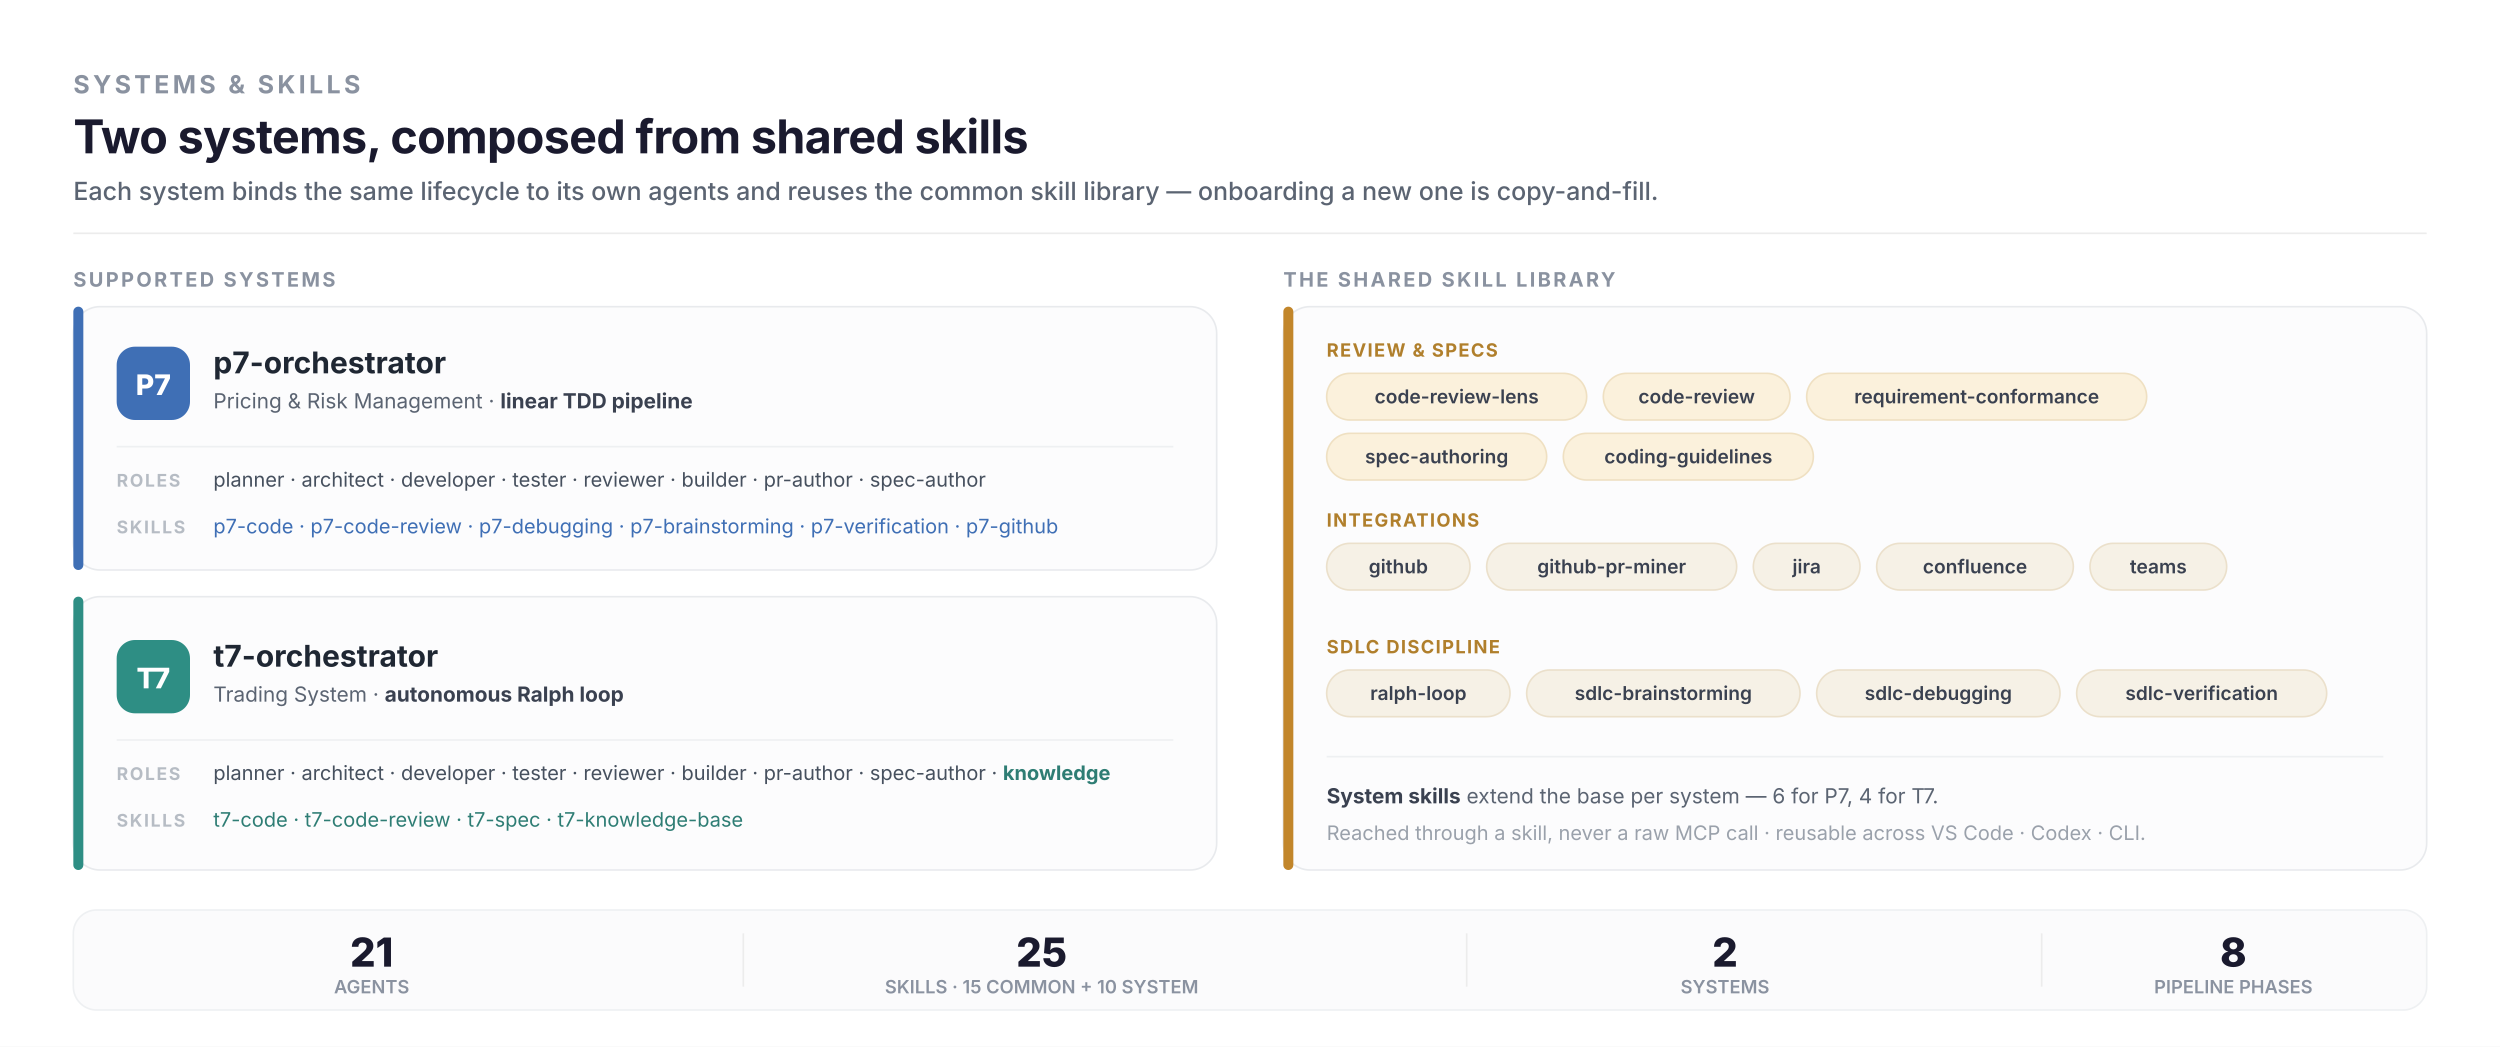
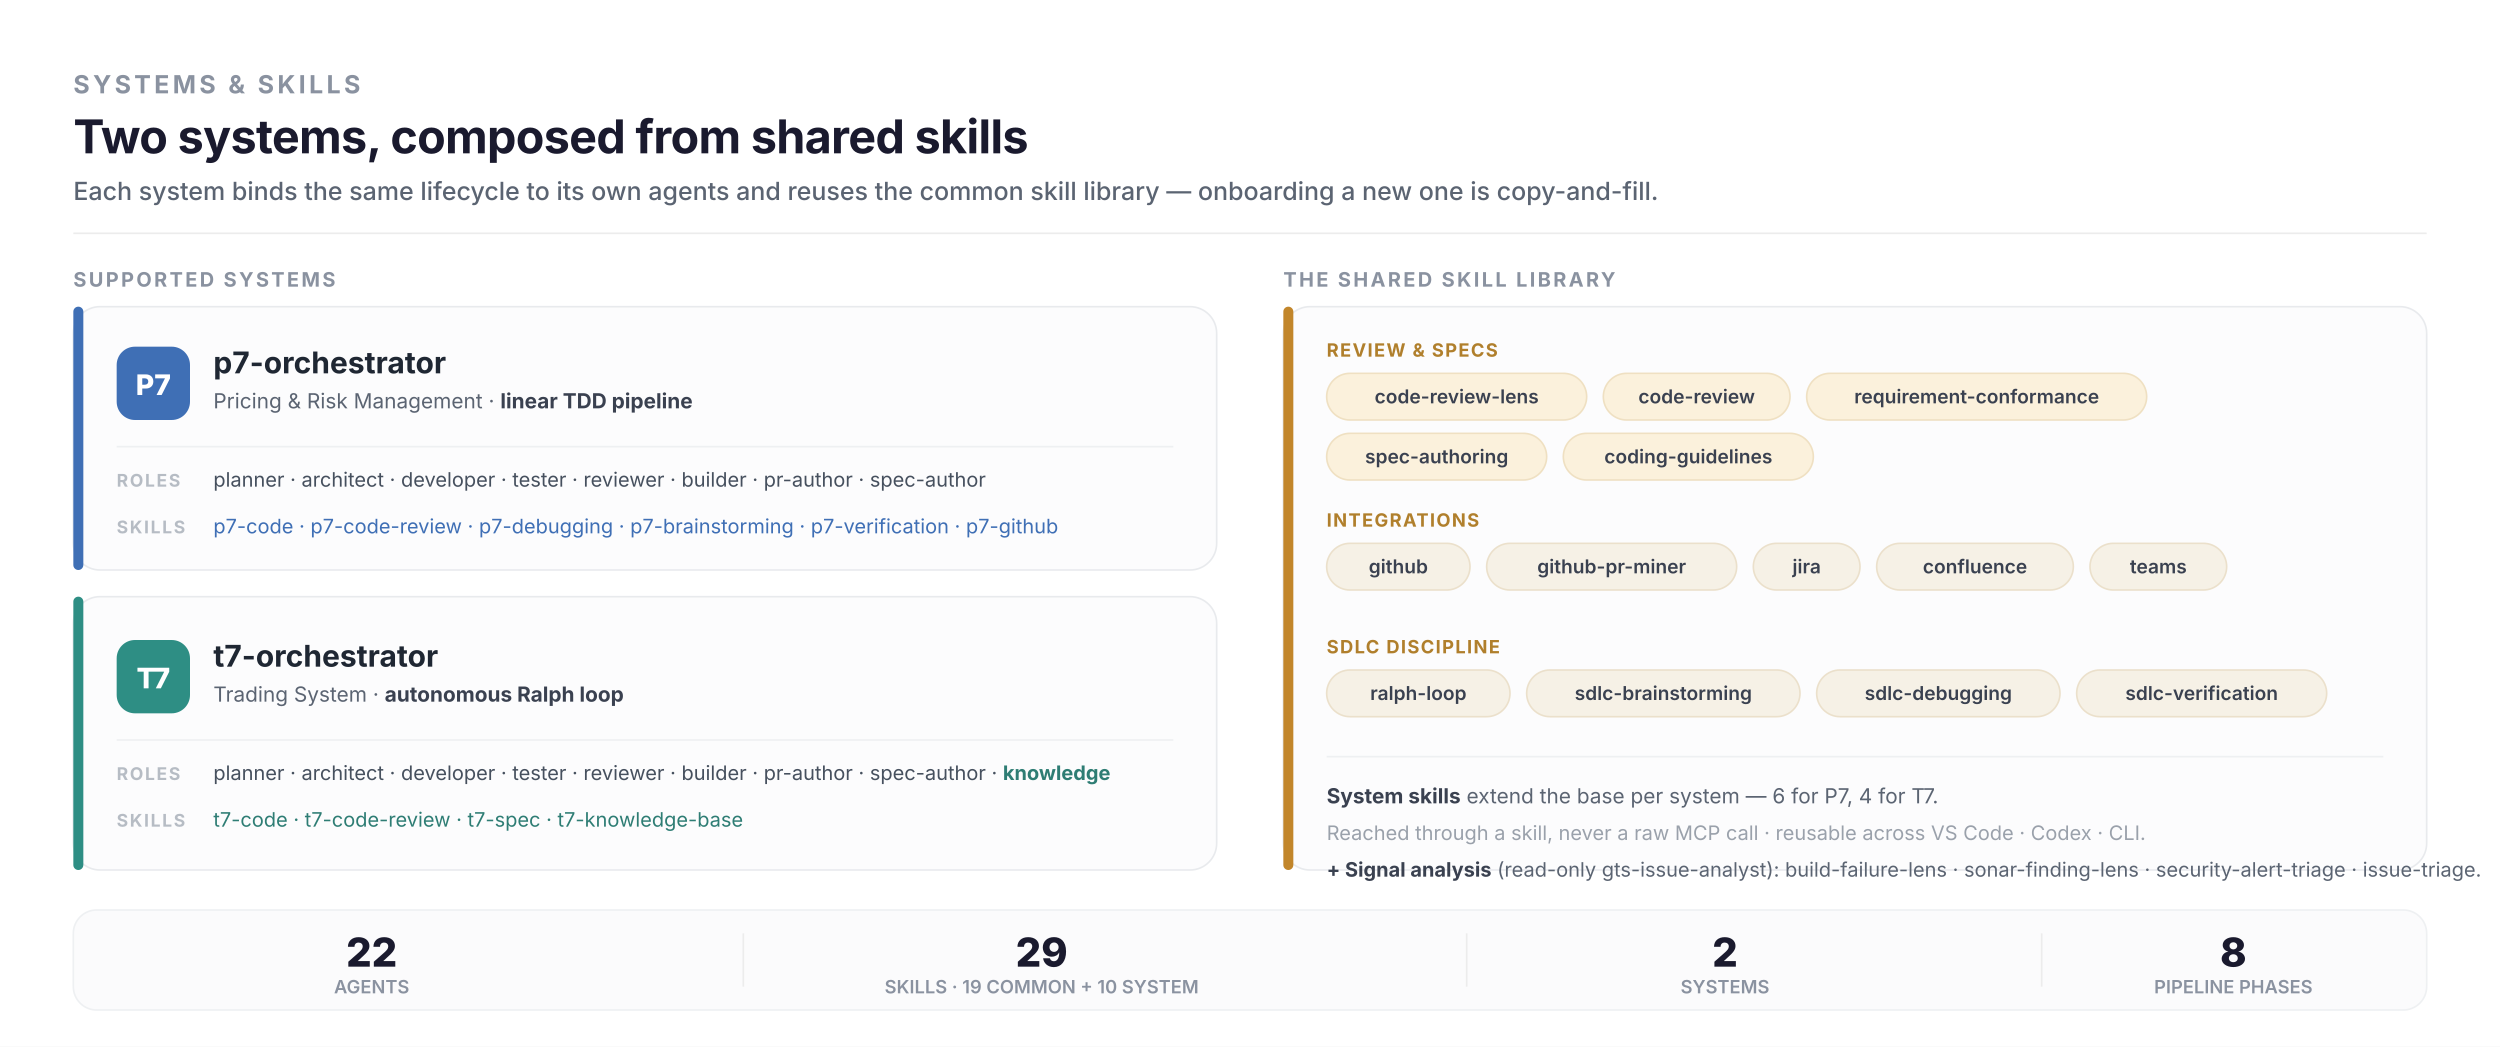
- <svg xmlns="http://www.w3.org/2000/svg" viewBox="0 0 1500 628" width="1500" height="628" role="img" aria-label="GTS AI SDLC systems and skills. Two systems today. P7, the Pricing and Risk Management platform, runs the p7-orchestrator over a linear TDD pipeline with eight roles — planner, architect, developer, tester, reviewer, builder, pr-author, spec-author — and six system skills: p7-code, p7-code-review, p7-debugging, p7-brainstorming, p7-verification, p7-github. T7, the Trading System, runs the t7-orchestrator as an autonomous Ralph loop with the same eight roles plus a read-only knowledge agent, and four system skills: t7-code, t7-code-review, t7-spec, t7-knowledge-base. The shared skill library groups review and specs (code-review-lens, code-review, requirement-conformance, spec-authoring, coding-guidelines), integrations (github, github-pr-miner, jira, confluence, teams) and SDLC discipline (ralph-loop, sdlc-brainstorming, sdlc-debugging, sdlc-verification). Totals: 21 agents, 25 skills (15 common plus 10 system), 2 systems, 8 pipeline phases.">
+ <svg xmlns="http://www.w3.org/2000/svg" viewBox="0 0 1500 628" width="1500" height="628" role="img" aria-label="GTS AI SDLC systems and skills. Two systems today. P7, the Pricing and Risk Management platform, runs the p7-orchestrator over a linear TDD pipeline with eight roles — planner, architect, developer, tester, reviewer, builder, pr-author, spec-author — and six system skills: p7-code, p7-code-review, p7-debugging, p7-brainstorming, p7-verification, p7-github. T7, the Trading System, runs the t7-orchestrator as an autonomous Ralph loop with the same eight roles plus a read-only knowledge agent, and four system skills: t7-code, t7-code-review, t7-spec, t7-knowledge-base. The shared skill library groups review and specs (code-review-lens, code-review, requirement-conformance, spec-authoring, coding-guidelines), integrations (github, github-pr-miner, jira, confluence, teams) and SDLC discipline (ralph-loop, sdlc-brainstorming, sdlc-debugging, sdlc-verification), plus four signal-analysis skills (build-failure-lens, sonar-finding-lens, security-alert-triage, issue-triage) used by the read-only gts-issue-analyst peer. Totals: 22 agents, 29 skills (19 common plus 10 system), 2 systems, 8 pipeline phases.">
  <rect x="0" y="0" width="1500" height="628" fill="#FFFFFF" />
  <g font-family="Inter, 'SF Pro Display', -apple-system, BlinkMacSystemFont, 'Segoe UI', Roboto, Helvetica, Arial, sans-serif">
    <text x="44" y="56" font-size="15" font-weight="700" fill="#8A92A0" letter-spacing="2">SYSTEMS &amp; SKILLS</text>
    <text x="44" y="92" font-size="28" font-weight="700" fill="#1A1A2E" letter-spacing="-0.4">Two systems, composed from shared skills</text>
    <text x="44" y="120" font-size="15" font-weight="500" fill="#5B6472">Each system binds the same lifecycle to its own agents and reuses the common skill library — onboarding a new one is copy-and-fill.</text>
    <line x1="44" y1="140" x2="1456" y2="140" stroke="#ECECEC" stroke-width="1" />
    <text x="44" y="172" font-size="12" font-weight="700" fill="#8A92A0" letter-spacing="1.4">SUPPORTED SYSTEMS</text>
    <text x="770" y="172" font-size="12" font-weight="700" fill="#8A92A0" letter-spacing="1.4">THE SHARED SKILL LIBRARY</text>
    <g>
      <rect x="44" y="184" width="686" height="158" rx="16" fill="#FCFCFD" stroke="#E8EAED" />
      <rect x="44" y="184" width="6" height="158" rx="3" fill="#3F6FB5" />
      <rect x="70" y="208" width="44" height="44" rx="11" fill="#3F6FB5" />
      <text x="92" y="237" text-anchor="middle" font-size="17" font-weight="800" fill="#FFFFFF">P7</text>
      <text x="128" y="224" font-size="18" font-weight="700" fill="#1F2733">p7-orchestrator</text>
      <text x="128" y="245" font-size="12.5" fill="#5B6472">Pricing &amp; Risk Management · <tspan font-weight="700" fill="#3A4150">linear TDD pipeline</tspan>
      </text>
      <line x1="70" y1="268" x2="704" y2="268" stroke="#EEF0F2" />
      <text x="70" y="292" font-size="10.5" font-weight="700" fill="#B6BCC4" letter-spacing="1">ROLES</text>
      <text x="128" y="292" font-size="12" fill="#46505E">planner · architect · developer · tester · reviewer · builder · pr-author · spec-author</text>
      <text x="70" y="320" font-size="10.5" font-weight="700" fill="#B6BCC4" letter-spacing="1">SKILLS</text>
      <text x="128" y="320" font-size="12" fill="#3F6FB5">p7-code · p7-code-review · p7-debugging · p7-brainstorming · p7-verification · p7-github</text>
    </g>
    <g>
      <rect x="44" y="358" width="686" height="164" rx="16" fill="#FCFCFD" stroke="#E8EAED" />
      <rect x="44" y="358" width="6" height="164" rx="3" fill="#2E8E84" />
      <rect x="70" y="384" width="44" height="44" rx="11" fill="#2E8E84" />
      <text x="92" y="413" text-anchor="middle" font-size="17" font-weight="800" fill="#FFFFFF">T7</text>
      <text x="128" y="400" font-size="18" font-weight="700" fill="#1F2733">t7-orchestrator</text>
      <text x="128" y="421" font-size="12.5" fill="#5B6472">Trading System · <tspan font-weight="700" fill="#3A4150">autonomous Ralph loop</tspan>
      </text>
      <line x1="70" y1="444" x2="704" y2="444" stroke="#EEF0F2" />
      <text x="70" y="468" font-size="10.5" font-weight="700" fill="#B6BCC4" letter-spacing="1">ROLES</text>
      <text x="128" y="468" font-size="12" fill="#46505E">planner · architect · developer · tester · reviewer · builder · pr-author · spec-author · <tspan font-weight="700" fill="#2E7D74">knowledge</tspan>
      </text>
      <text x="70" y="496" font-size="10.5" font-weight="700" fill="#B6BCC4" letter-spacing="1">SKILLS</text>
      <text x="128" y="496" font-size="12" fill="#2E7D74">t7-code · t7-code-review · t7-spec · t7-knowledge-base</text>
    </g>
    <g>
      <rect x="770" y="184" width="686" height="338" rx="16" fill="#FCFCFD" stroke="#E8EAED" />
      <rect x="770" y="184" width="6" height="338" rx="3" fill="#C2862B" />
      <text x="796" y="214" font-size="11" font-weight="700" fill="#B07F2C" letter-spacing="0.8">REVIEW &amp; SPECS</text>
      <g font-size="11.5" font-weight="600" text-anchor="middle" fill="#3A4150">
        <g>
          <rect x="796" y="224" width="156" height="28" rx="14" fill="#FBF1DC" stroke="#EFE0C2" />
          <text x="874" y="242">code-review-lens</text>
        </g>
        <g>
          <rect x="962" y="224" width="112" height="28" rx="14" fill="#FBF1DC" stroke="#EFE0C2" />
          <text x="1018" y="242">code-review</text>
        </g>
        <g>
          <rect x="1084" y="224" width="204" height="28" rx="14" fill="#FBF1DC" stroke="#EFE0C2" />
          <text x="1186" y="242">requirement-conformance</text>
        </g>
        <g>
          <rect x="796" y="260" width="132" height="28" rx="14" fill="#FBF1DC" stroke="#EFE0C2" />
          <text x="862" y="278">spec-authoring</text>
        </g>
        <g>
          <rect x="938" y="260" width="150" height="28" rx="14" fill="#FBF1DC" stroke="#EFE0C2" />
          <text x="1013" y="278">coding-guidelines</text>
        </g>
      </g>
      <text x="796" y="316" font-size="11" font-weight="700" fill="#B07F2C" letter-spacing="0.8">INTEGRATIONS</text>
      <g font-size="11.5" font-weight="600" text-anchor="middle" fill="#3A4150">
        <g>
          <rect x="796" y="326" width="86" height="28" rx="14" fill="#F6F1E6" stroke="#EBE0CB" />
          <text x="839" y="344">github</text>
        </g>
        <g>
          <rect x="892" y="326" width="150" height="28" rx="14" fill="#F6F1E6" stroke="#EBE0CB" />
          <text x="967" y="344">github-pr-miner</text>
        </g>
        <g>
          <rect x="1052" y="326" width="64" height="28" rx="14" fill="#F6F1E6" stroke="#EBE0CB" />
          <text x="1084" y="344">jira</text>
        </g>
        <g>
          <rect x="1126" y="326" width="118" height="28" rx="14" fill="#F6F1E6" stroke="#EBE0CB" />
          <text x="1185" y="344">confluence</text>
        </g>
        <g>
          <rect x="1254" y="326" width="82" height="28" rx="14" fill="#F6F1E6" stroke="#EBE0CB" />
          <text x="1295" y="344">teams</text>
        </g>
      </g>
      <text x="796" y="392" font-size="11" font-weight="700" fill="#B07F2C" letter-spacing="0.8">SDLC DISCIPLINE</text>
      <g font-size="11.5" font-weight="600" text-anchor="middle" fill="#3A4150">
        <g>
          <rect x="796" y="402" width="110" height="28" rx="14" fill="#F6F1E6" stroke="#EBE0CB" />
          <text x="851" y="420">ralph-loop</text>
        </g>
        <g>
          <rect x="916" y="402" width="164" height="28" rx="14" fill="#F6F1E6" stroke="#EBE0CB" />
          <text x="998" y="420">sdlc-brainstorming</text>
        </g>
        <g>
          <rect x="1090" y="402" width="146" height="28" rx="14" fill="#F6F1E6" stroke="#EBE0CB" />
          <text x="1163" y="420">sdlc-debugging</text>
        </g>
        <g>
          <rect x="1246" y="402" width="150" height="28" rx="14" fill="#F6F1E6" stroke="#EBE0CB" />
          <text x="1321" y="420">sdlc-verification</text>
        </g>
      </g>
      <line x1="796" y1="454" x2="1430" y2="454" stroke="#EEF0F2" />
      <text x="796" y="482" font-size="12.5" fill="#5B6472">
        <tspan font-weight="700" fill="#3A4150">System skills</tspan> extend the base per system — 6 for P7, 4 for T7.</text>
      <text x="796" y="504" font-size="12" fill="#9AA1AB">Reached through a skill, never a raw MCP call · reusable across VS Code · Codex · CLI.</text>
+       <text x="796" y="526" font-size="12" fill="#5B6472">
+         <tspan font-weight="700" fill="#3A4150">+ Signal analysis</tspan> (read-only gts-issue-analyst): build-failure-lens · sonar-finding-lens · security-alert-triage · issue-triage.</text>
    </g>
    <g>
      <rect x="44" y="546" width="1412" height="60" rx="14" fill="#FBFBFC" stroke="#EEF0F2" />
      <g text-anchor="middle">
-         <text x="223" y="580" font-size="24" font-weight="800" fill="#1A1A2E">21</text>
+         <text x="223" y="580" font-size="24" font-weight="800" fill="#1A1A2E">22</text>
        <text x="223" y="596" font-size="11" font-weight="600" fill="#8A92A0">AGENTS</text>
      </g>
      <line x1="446" y1="560" x2="446" y2="592" stroke="#ECECEC" />
      <g text-anchor="middle">
-         <text x="625" y="580" font-size="24" font-weight="800" fill="#1A1A2E">25</text>
-         <text x="625" y="596" font-size="11" font-weight="600" fill="#8A92A0">SKILLS · 15 COMMON + 10 SYSTEM</text>
+         <text x="625" y="580" font-size="24" font-weight="800" fill="#1A1A2E">29</text>
+         <text x="625" y="596" font-size="11" font-weight="600" fill="#8A92A0">SKILLS · 19 COMMON + 10 SYSTEM</text>
      </g>
      <line x1="880" y1="560" x2="880" y2="592" stroke="#ECECEC" />
      <g text-anchor="middle">
        <text x="1035" y="580" font-size="24" font-weight="800" fill="#1A1A2E">2</text>
        <text x="1035" y="596" font-size="11" font-weight="600" fill="#8A92A0">SYSTEMS</text>
      </g>
      <line x1="1225" y1="560" x2="1225" y2="592" stroke="#ECECEC" />
      <g text-anchor="middle">
        <text x="1340" y="580" font-size="24" font-weight="800" fill="#1A1A2E">8</text>
        <text x="1340" y="596" font-size="11" font-weight="600" fill="#8A92A0">PIPELINE PHASES</text>
      </g>
    </g>
  </g>
</svg>
